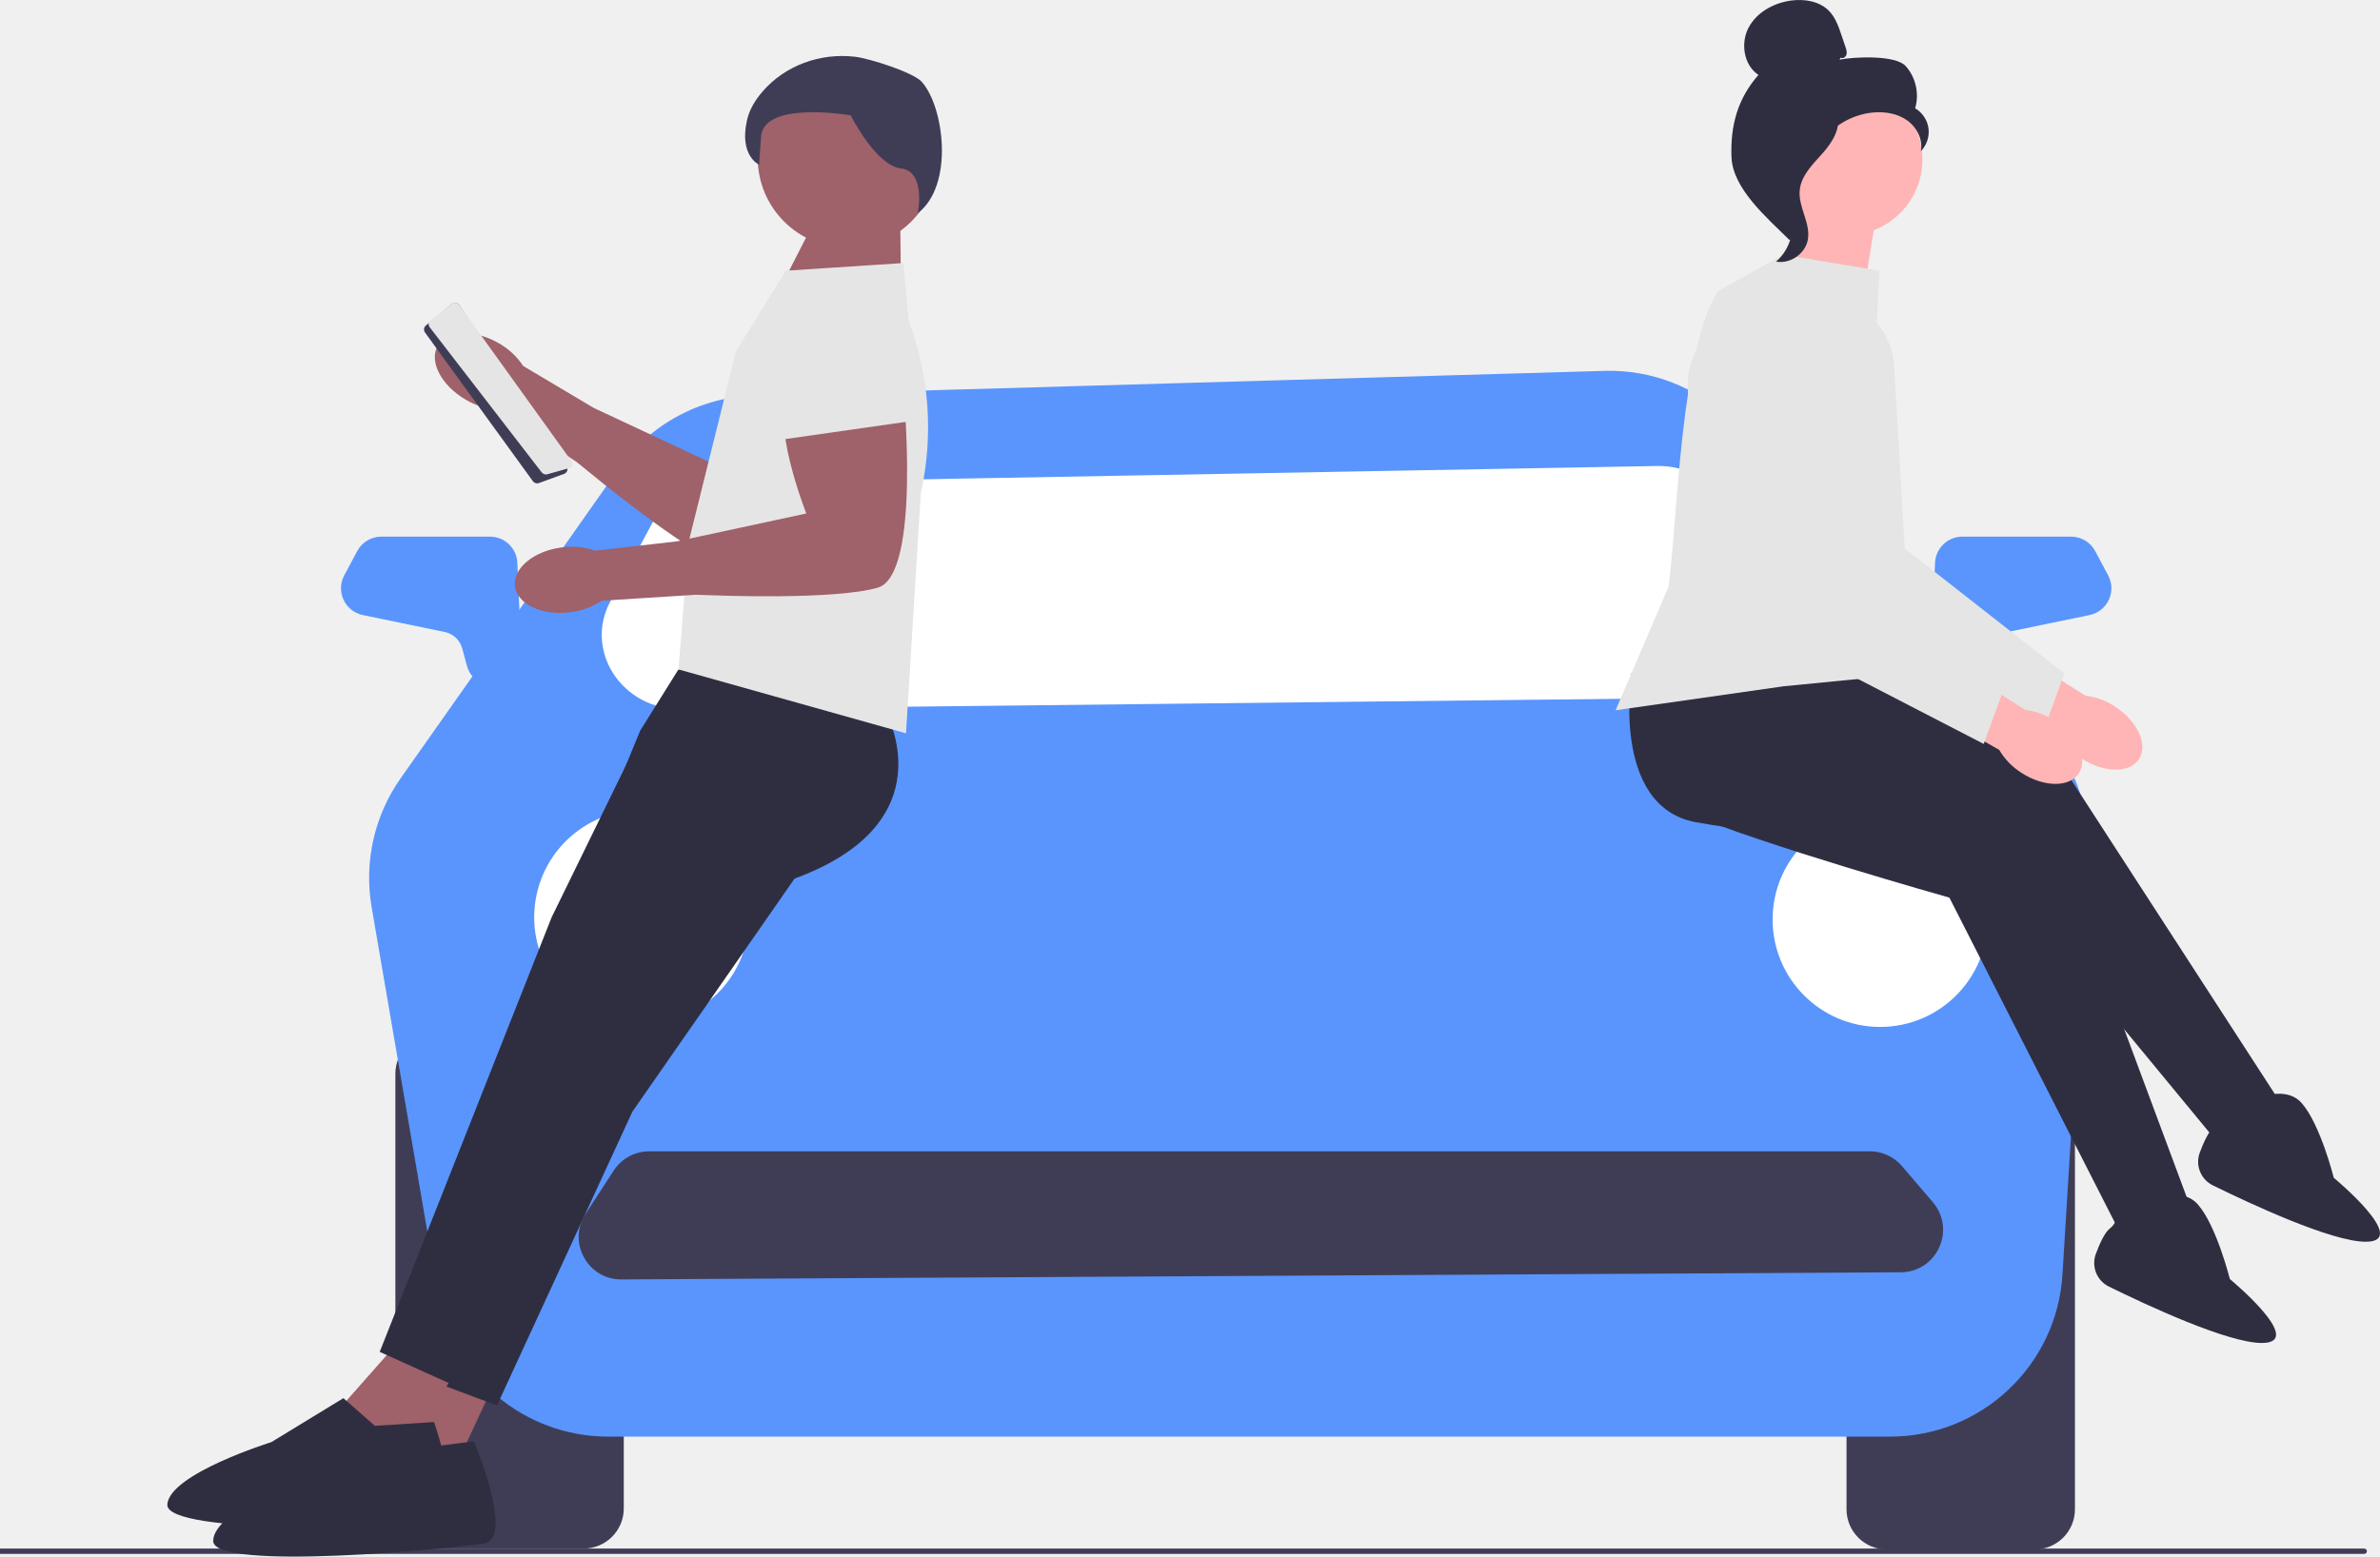
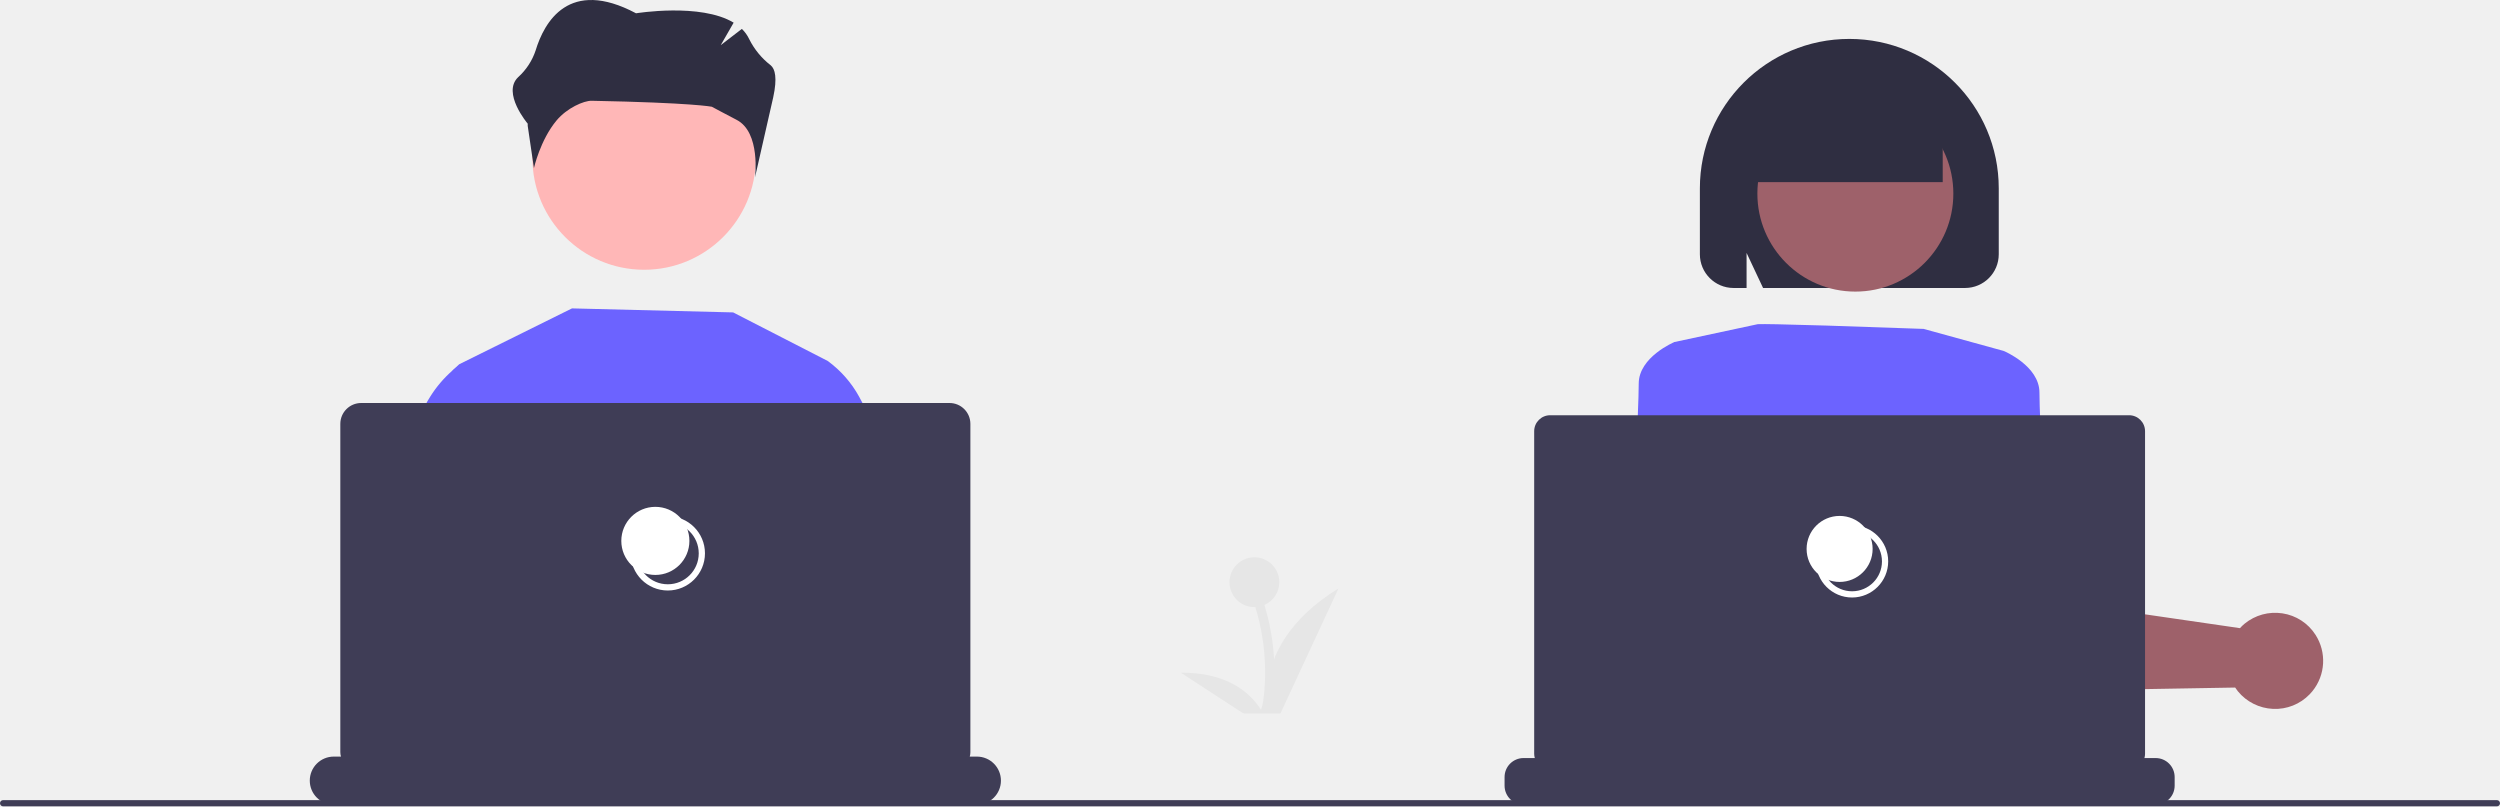
- <svg xmlns="http://www.w3.org/2000/svg" width="892.91" height="584.158" viewBox="0 0 892.91 584.158">
-   <path d="m887,583.158H0v-2h887c.552,0,1,.448,1,1h0c0,.552-.448,1-1,1Z" fill="#3f3d56" />
-   <g>
-     <path d="m218.965,581.158h-55.571c-8.306,0-15.063-6.758-15.063-15.064v-163.112c0-8.307,6.758-15.064,15.063-15.064h55.571c8.306,0,15.063,6.758,15.063,15.064v163.112c0,8.307-6.758,15.064-15.063,15.064h0Z" fill="#3f3d56" />
-     <path d="m763.398,581.478h-55.571c-8.306,0-15.063-6.758-15.063-15.064v-163.112c0-8.307,6.758-15.064,15.063-15.064h55.571c8.306,0,15.063,6.758,15.063,15.064v163.112c0,8.307-6.758,15.064-15.063,15.064Z" fill="#3f3d56" />
-     <path d="m232.139,175.857l-81.833,116.226c-9.875,14.025-13.79,31.391-10.888,48.297l24.871,144.899c5.342,31.122,32.327,53.87,63.905,53.87h480.876c34.271,0,62.624-26.67,64.718-60.877l9.598-156.767c1.143-18.663-5.827-36.91-19.12-50.059l-114.786-113.546c-12.6-12.463-29.752-19.226-47.467-18.716l-318.725,9.187c-20.428.589-39.383,10.774-51.148,27.484l-0.0 0Z" fill="#5995fd" />
-     <path d="m244.604,196.49l-15.646,29.256c-9.97,18.643,4.567,40.658,26.685,40.412l391.727-4.351c24.061-.267,37.613-26.203,23.223-44.445l-24.665-31.266c-5.688-7.21-14.707-11.387-24.217-11.215l-351.415,6.362c-10.896.197-20.778,6.062-25.69,15.247h-0Z" fill="#fff" />
-     <path d="m734.955,257.541c-2.531,0-4.996-.939-6.889-2.652-2.145-1.941-3.375-4.714-3.375-7.608l.001-6.431,1.289-29.638c.24-5.504,4.742-9.815,10.25-9.815h40.78c3.797,0,7.266,2.081,9.054,5.432l4.859,9.111c1.536,2.882,1.622,6.229.236,9.184-1.386,2.957-4.015,5.031-7.211,5.691l-30.744,6.362c-3.179.656-5.684,3.011-6.538,6.145l-1.816,6.657c-1.111,4.071-4.679,7.089-8.878,7.509-.339.034-.679.051-1.017.051h0Z" fill="#5995fd" />
-     <path d="m184.099,257.49c-4.199-.42-7.768-3.438-8.878-7.509l-1.816-6.657c-.854-3.134-3.36-5.489-6.538-6.145l-30.744-6.362c-3.197-.66-5.825-2.734-7.211-5.691-1.386-2.955-1.3-6.303.236-9.184l4.859-9.111c1.788-3.351,5.257-5.432,9.054-5.432h40.78c5.509,0,10.011,4.311,10.25,9.815l1.289,29.638.001,6.431c0,2.893-1.231,5.666-3.375,7.608-1.893,1.713-4.358,2.652-6.889,2.652-.338,0-.678-.016-1.017-.051l-0-0Z" fill="#5995fd" />
-     <circle cx="240.749" cy="344.228" r="40.328" transform="translate(-137.598 526.7297) rotate(-80.78253)" fill="#fff" />
-     <circle cx="705.366" cy="345.069" r="40.328" fill="#fff" />
-   </g>
-   <g>
-     <path d="m187.068,128.777c3.714,2.079,6.875,5.016,9.221,8.568l26.481,15.747,44.994,21.074s10.611-37.721,23.288-40.13c12.677-2.409,33.593,25.547,33.593,25.547,0,0-36.459,59.034-52.341,52.981-15.882-6.053-51.367-35.449-51.367-35.449l-4.635-3.767-29.483-19.613c-4.249-.258-8.375-1.531-12.031-3.711-9.221-5.327-13.947-14.403-10.556-20.27,3.391-5.868,13.614-6.305,22.837-.975v-0Z" fill="#9f616a" />
-     <path d="m274.768,145.149l23.009-27.087,13.901,2.003c17.05,2.456,26.529,21.055,18.498,36.294l-8.009,15.196-47.399-26.406v-0Z" fill="#e5e5e5" />
-   </g>
-   <path d="m199.948,180.612l-40.498-55.829c-.601-.824-.454-1.979.334-2.629l9.715-8.022c.421-.348.973-.501,1.514-.421.539.081,1.025.385,1.329.841l40.238,60.389c.332.496.415,1.106.231,1.673-.185.569-.614,1.012-1.176,1.219l-9.453,3.46c-.695.255-1.471.084-1.997-.413-.086-.081-.165-.17-.236-.268v0Z" fill="#3f3d56" />
-   <path d="m203.167,177.199l-41.913-54.328c-.621-.802-.578-1.847.097-2.379l8.335-6.559c.361-.284.859-.38,1.365-.264.505.117.978.435,1.296.877l42.039,58.479c.346.48.473,1.045.348,1.549-.126.505-.486.877-.989,1.021l-8.459,2.406c-.622.177-1.353-.042-1.879-.538-.086-.081-.166-.169-.239-.264l-0.0 0Z" fill="#e5e5e5" />
-   <g>
-     <g>
-       <polygon points="186.444 516.902 168.22 556.228 138.486 542.8 161.506 513.066 186.444 516.902" fill="#9f616a" />
-       <path d="m155.751,543.759l22.061-2.877s15.347,36.448,3.837,38.366-101.671,10.551-101.671-.959,37.407-25.897,37.407-25.897l25.897-18.224,12.469,9.592h0Z" fill="#2f2e41" />
-     </g>
-     <path d="m329.358,263.685s26.856,40.285-30.693,65.223l-61.386,88.242-50.835,110.303-30.693-11.51,53.713-166.893,30.693-74.814,14.387-23.02,74.814,12.469v0Z" fill="#2f2e41" />
-   </g>
-   <g>
-     <g>
-       <polygon points="173.021 510.299 152.272 548.353 123.477 533.015 148.386 504.845 173.021 510.299" fill="#9f616a" />
-       <path d="m140.643,535.098l22.201-1.433s12.938,37.371,1.327,38.535-102.142,3.9-101.392-7.585c.75-11.485,39.016-23.404,39.016-23.404l27.03-16.497,11.817,10.384h0Z" fill="#2f2e41" />
-     </g>
-     <path d="m332.139,266.937s24.173,41.95-34.88,63.083l-67.008,84.053-57.918,106.754-29.877-13.486,64.479-163.037,35.505-72.654,15.857-22.033,73.842,17.32v0-0Z" fill="#2f2e41" />
-   </g>
-   <g>
-     <polygon points="307.91 78.37 289.682 114.077 338.171 121.621 337.643 73.613 307.91 78.37" fill="#9f616a" />
-     <circle cx="318.031" cy="59.266" r="33.753" fill="#9f616a" />
-   </g>
-   <path d="m339.909,275.195l5.566-90.169c4.816-21.583,3.212-44.103-4.614-64.786l-1.912-21.53-44.121,2.877-18.704,30.213-17.744,71.457-3.837,47.958,85.365,23.979-0-0Z" fill="#e5e5e5" />
-   <g>
-     <path d="m210.795,205.426c4.214-.593,8.509-.169,12.526,1.238l30.61-3.496,48.571-10.461s-14.387-36.448-5.755-46.04,42.203,0,42.203,0c0,0,6.714,69.059-9.592,73.855-16.306,4.796-62.345,2.877-62.345,2.877l-5.97-.192-35.34,2.235c-3.539,2.367-7.593,3.851-11.823,4.329-10.564,1.342-19.82-3.022-20.672-9.745-.853-6.723,7.019-13.26,17.588-14.6v-0Z" fill="#9f616a" />
-     <path d="m290.512,165.371l1.918-35.489,12.277-6.821c15.059-8.366,33.862.7,36.694,17.692l2.824,16.944-53.713,7.673-0-0Z" fill="#e5e5e5" />
-   </g>
-   <path d="m344.347,80.011s3.147-15.737-6.295-16.786-18.885-19.934-18.885-19.934c0,0-32.582-5.683-33.631,7.956-1.049,13.639-.647,10.608-.647,10.608,0,0-7.746-3.264-4.599-16.903.899-3.897,3.083-7.451,5.744-10.54,8.553-9.929,21.692-14.62,34.71-13.119,5.513.636,21.928,5.868,25.099,9.436,8.393,9.442,12.142,38.791-1.497,49.283Z" fill="#3f3d56" />
-   <path d="m233.066,480.151c-5.921,0-11.145-3.098-13.987-8.3-2.858-5.231-2.625-11.337.624-16.334l.483.313-.483-.313,10.527-16.196c2.953-4.543,7.951-7.255,13.369-7.255h457.877c4.668,0,9.086,2.035,12.119,5.583l11.553,13.512c4.08,4.773,4.993,11.284,2.381,16.994-2.611,5.71-8.134,9.278-14.412,9.313l-479.957,2.683h-.096l0.0 0Z" fill="#3f3d56" />
-   <g>
-     <g>
-       <path id="uuid-1c700608-9394-49c0-b0ff-b9a4d1ab4826-34" d="m780.887,284.629c8.423,5.509,18.093,5.628,21.599.267s-.482-14.171-8.909-19.681c-3.336-2.247-7.162-3.663-11.157-4.128l-35.984-22.891-10.382,17.115,36.576,20.75c2.029,3.475,4.86,6.413,8.258,8.568v-0Z" fill="#ffb5b5" />
-       <path d="m678.541,228.218l88.279,45.628,7.68-21.12-59.879-46.905-3.986-68.43c-.487-8.357-4.678-15.931-11.498-20.782-6.82-4.85-15.351-6.324-23.404-4.043h0c-14.337,4.062-22.885,19.083-19.053,33.483l21.862,82.17v0Z" fill="#e5e5e5" />
-     </g>
-     <polygon points="699.865 105.768 703.992 79.971 676.132 68.621 672.004 107.832 699.865 105.768" fill="#ffb5b5" />
-     <path d="m612.129,252.556s-7.998,49.989,23.995,55.988,104.977,9.998,104.977,9.998l93.979,113.975,18.996-20.995-80.982-124.972-64.986-40.991-95.979,6.998Z" fill="#2f2e41" />
-     <path d="m619.765,244.463s-18.653,47.063,11.277,59.86c29.93,12.797,100.308,32.534,100.308,32.534l67.014,131.649,23.098-16.374-51.941-139.565-54.545-54.113-95.211-13.991v0Z" fill="#2f2e41" />
-     <path d="m705.109,101.589l-35.992-5.999-24.394,13.578c-14.198,20.652-15.372,86.153-18.723,110.99l-19.869,46.395,62.986-8.998,50.989-4.999-16.996-110.975,2-39.991-0-0s0,0,0,0Z" fill="#e5e5e5" />
-     <g>
-       <circle cx="692.824" cy="59.853" r="28.411" fill="#ffb5b5" />
-       <path d="m690.557,21.656c.822.48,1.923-.246,2.187-1.161s-.043-1.886-.348-2.788c-.511-1.513-1.022-3.027-1.533-4.54-1.087-3.22-2.241-6.553-4.596-9.004-3.554-3.699-9.202-4.64-14.286-3.959-6.529.876-12.971,4.411-16.007,10.257-3.036,5.846-1.743,14.004,3.742,17.652-7.818,8.961-10.544,18.948-10.113,30.832s13.381,22.822,21.827,31.194c1.886-1.143,3.601-6.501,2.564-8.448s.449-4.202-.836-5.994c-1.285-1.793-2.359,1.062-1.061-.721.819-1.125-2.379-3.713-1.161-4.386,5.892-3.257,7.851-10.6,11.551-16.224,4.463-6.783,12.102-11.377,20.186-12.139,4.453-.42,9.157.341,12.807,2.926s6.013,7.205,5.167,11.597c2.192-2.226,3.283-5.488,2.872-8.584s-2.317-5.96-5.014-7.536c1.64-5.424.235-11.662-3.572-15.859s-19.249-3.482-24.806-2.378" fill="#2f2e41" />
-       <path d="m689.694,42.393c-7.361.795-12.675,7.171-17.163,13.059-2.587,3.394-5.296,7.142-5.231,11.409.066,4.314,2.95,8.014,4.328,12.102,2.253,6.682.057,14.632-5.306,19.211,5.3,1.006,11.028-2.968,11.943-8.284,1.065-6.188-3.626-12.161-3.071-18.416.489-5.51,4.832-9.751,8.524-13.872,3.692-4.12,7.159-9.588,5.461-14.853" fill="#2f2e41" />
-     </g>
-     <g>
-       <path id="uuid-56bddbd5-b85a-439e-bf75-303479694ddb-35" d="m758.306,289.973c8.423,5.509,18.093,5.628,21.599.267s-.482-14.171-8.909-19.681c-3.336-2.247-7.162-3.663-11.157-4.128l-35.984-22.891-10.382,17.115,36.576,20.75c2.029,3.475,4.86,6.413,8.258,8.568Z" fill="#ffb5b5" />
-       <path d="m655.96,233.562l88.279,45.628,7.68-21.12-59.879-46.905-3.986-68.43c-.487-8.357-4.678-15.931-11.498-20.782-6.82-4.85-15.351-6.324-23.404-4.043h0c-14.337,4.062-22.885,19.083-19.053,33.483l21.862,82.17v0Z" fill="#e5e5e5" />
-     </g>
-     <path d="m801.544,450.844l2.043,1.167s13.997-7.998,20.995,0,11.997,27.994,11.997,27.994c0,0,28.994,23.995,11.997,23.995-12.794,0-43.151-14.163-57.379-21.166-4.542-2.236-6.657-7.547-4.89-12.291,1.473-3.955,3.377-8.104,5.282-9.533,2-1.5,3.249-4.749,3.999-7.623.679-2.604,3.618-3.878,5.955-2.542h0Z" fill="#2f2e41" />
-     <path d="m840.535,412.852l2.043,1.167s13.997-7.998,20.995,0,11.997,27.994,11.997,27.994c0,0,28.994,23.995,11.997,23.995-12.794,0-43.151-14.163-57.379-21.166-4.542-2.236-6.657-7.547-4.89-12.291,1.473-3.955,3.377-8.104,5.282-9.533,2-1.5,3.249-4.749,3.999-7.623.679-2.604,3.618-3.878,5.955-2.542h0Z" fill="#2f2e41" />
-   </g>
+ <svg xmlns="http://www.w3.org/2000/svg" data-name="Layer 1" width="803" height="259" viewBox="0 0 803 259">
+   <path d="M979.756,552.5h-29.513a4.57,4.57,0,0,0-3.499,1.617,6.999,6.999,0,1,0,1.806,13.173l2.448,7.954A4.611,4.611,0,0,0,955.406,578.5h19.188a4.611,4.611,0,0,0,4.407-3.255l5.163-16.777A4.612,4.612,0,0,0,979.756,552.5ZM945.5,566a5,5,0,0,1,0-10c.091,0,.176.022.267.027a4.563,4.563,0,0,0,.07,2.441l2.112,6.865A4.937,4.937,0,0,1,945.5,566Z" transform="translate(-198.5 -320.5)" fill="#f0f0f0" />
+   <path d="M260.756,531.5h-29.513a4.57,4.57,0,0,0-3.499,1.617,6.999,6.999,0,1,0,1.806,13.173l3.448,28.954A4.611,4.611,0,0,0,237.406,578.5h19.188a4.611,4.611,0,0,0,4.407-3.255l4.163-37.777A4.612,4.612,0,0,0,260.756,531.5ZM226.5,545a5,5,0,0,1,0-10c.091,0,.176.022.267.027a4.563,4.563,0,0,0,.07,2.441l2.112,6.865A4.937,4.937,0,0,1,226.5,545Z" transform="translate(-198.5 -320.5)" fill="#f0f0f0" />
+   <path d="M609.414,507.5a8,8,0,1,0-8,8c.1,0,.196-.011.295-.015a71.181,71.181,0,0,1,3.139,19.835,63.036,63.036,0,0,1-.573,10.031c-.348,2.358-.998,5.063-3.339,6.164-1.746.821-.225,3.409,1.514,2.59,2.64-1.242,3.924-4.026,4.5-6.747a53.316,53.316,0,0,0,.903-10.643,74.071,74.071,0,0,0-3.215-21.898A7.998,7.998,0,0,0,609.414,507.5Z" transform="translate(-198.5 -320.5)" fill="#e6e6e6" />
+   <path id="a0da58c6-f23b-4b1c-a031-0451c6211c58-75" data-name="Path 482" d="M606.97,555.707S596.243,529.303,628.423,509.5Z" transform="translate(-198.5 -320.5)" fill="#e6e6e6" />
+   <path id="fe698360-631b-4312-af6d-5610d78e8b38-76" data-name="Path 483" d="M606.395,555.227s-3.272-18.82-28.599-18.658Z" transform="translate(-198.5 -320.5)" fill="#e6e6e6" />
+   <path d="M624.34,578.34H580.36a4.498,4.498,0,0,1-4.045-2.53l-9.575-19.683a4.498,4.498,0,0,1,4.045-6.466h63.131a4.498,4.498,0,0,1,4.045,6.466l-9.575,19.683A4.498,4.498,0,0,1,624.34,578.34Z" transform="translate(-198.5 -320.5)" fill="#f0f0f0" />
+   <path d="M1000.5,579.5h-801a1,1,0,0,1,0-2h801a1,1,0,0,1,0,2Z" transform="translate(-198.5 -320.5)" fill="#3f3d56" />
+   <polygon points="167.075 200.927 147.64 127.442 145.39 118.959 147.5 117 183.722 99.055 235.482 100.344 265.869 115.944 266.033 127.442 267.533 231.033 273.595 256.46 162.419 256.46 171.051 215.964 167.075 200.927" fill="#6c63ff" />
+   <path d="M493.429,576.96H464.455l-7.999-57.76,2.094-71.258.289-9.694,5.531-1.804a35.113,35.113,0,0,1,10.093,11.499c3.555,6.187,6.507,15.053,5.773,26.974,0,0,.656,14.077.031,23.451C479.836,504.772,487.312,545.26,493.429,576.96Z" transform="translate(-198.5 -320.5)" fill="#6c63ff" />
+   <path d="M365.676,520.692l-.101.734-7.687,55.533H324.571c2.672-31.465,5.812-70.805,5.39-77.109-.625-9.366.031-23.451.031-23.451-.797-12.913,2.742-22.224,6.671-28.458a37.842,37.842,0,0,1,7.226-8.483,20.154,20.154,0,0,1,1.969-1.523l5.531,1.797,1.445,8.21Z" transform="translate(-198.5 -320.5)" fill="#6c63ff" />
+   <path d="M369.517,371.266a35.88,35.88,0,1,0,35.88-35.879h0a35.79,35.79,0,0,0-35.879,35.701Q369.517,371.177,369.517,371.266Z" transform="translate(-198.5 -320.5)" fill="#ffb7b7" />
+   <path d="M520,571.238v0a7.722,7.722,0,0,1-7.722,7.722H305.722A7.722,7.722,0,0,1,298,571.238v0a7.722,7.722,0,0,1,7.722-7.722h2.293a5.296,5.296,0,0,1-.203-1.414V456.649a6.706,6.706,0,0,1,6.706-6.706H503.482a6.706,6.706,0,0,1,6.706,6.706V562.102a4.992,4.992,0,0,1-.203,1.414h2.293A7.722,7.722,0,0,1,520,571.238Z" transform="translate(-198.5 -320.5)" fill="#3f3d56" />
+   <path d="M413,510.171a11.936,11.936,0,1,1,11.936-11.937A11.95,11.95,0,0,1,413,510.171Zm0-21.873a9.936,9.936,0,1,0,9.936,9.936A9.948,9.948,0,0,0,413,488.298Z" transform="translate(-198.5 -320.5)" fill="#fff" />
+   <circle cx="210.5" cy="173.735" r="10.936" fill="#fff" />
+   <path d="M744.5,402.181V381a48,48,0,0,1,96,0v21.181A10.831,10.831,0,0,1,829.681,413H764.8L759.5,401.737V413h-4.181A10.831,10.831,0,0,1,744.5,402.181Z" transform="translate(-198.5 -320.5)" fill="#2f2e41" />
+   <path d="M827.507,469.976l2.068,22.403.939,10.179,1.5,16.207.189,2.09,1.219,13.163.03.144a11.989,11.989,0,0,0,11.587,8.414l55.681-.962,15.715-.273c.303.454.598.863.894,1.227a15.487,15.487,0,0,0,11.277,5.627,15.331,15.331,0,0,0,11.754-4.688c.303-.31.598-.636.871-.977a15.479,15.479,0,0,0,1-18.146,15.302,15.302,0,0,0-10.618-6.877,15.466,15.466,0,0,0-12.148,3.325,13.69,13.69,0,0,0-1.492,1.431l-17.253-2.514-43.45-6.324-1.855-25.068c-.008-.114-.015-.227-.023-.348l-1.5-20.229a13.245,13.245,0,0,0-13.398-12.262,12.846,12.846,0,0,0-3.287.462,13.065,13.065,0,0,0-3.408,1.469A13.215,13.215,0,0,0,827.507,469.976Z" transform="translate(-198.5 -320.5)" fill="#9e616a" />
+   <circle cx="595.942" cy="62.19" r="31.472" fill="#9e616a" />
+   <path d="M836.404,435.143l5.722-1.907s11.444,4.768,11.444,13.352,1.907,42.916,1.907,42.916l-25.75,2.861Z" transform="translate(-198.5 -320.5)" fill="#6c63ff" />
+   <path d="M714.668,577.96H737.359l7.763-65.049,2.81-23.493.386-3.241,2.075-17.389a11.997,11.997,0,0,0-18.267-10.83,11.74,11.74,0,0,0-1.341.962,11.937,11.937,0,0,0-4.347,8.763l-2.045,19.123Z" transform="translate(-198.5 -320.5)" fill="#9e616a" />
+   <path d="M748.701,489.503l-25.75-2.861s1.907-34.333,1.907-42.916,11.444-13.352,11.444-13.352l5.722,1.907Z" transform="translate(-198.5 -320.5)" fill="#6c63ff" />
+   <path d="M740.35,577.96H847.993a210.61,210.61,0,0,0-13.897-37.86c-.947-1.931-1.507-2.961-1.507-2.961s-45.774-.901-74.387,10.542a14.027,14.027,0,0,0-4.802,3.423C748.446,556.224,744.115,565.835,740.35,577.96Z" transform="translate(-198.5 -320.5)" fill="#2f2e41" />
+   <path d="M762.97,424.652s-.908-.488,53.404,1.491l22.731,6.26,3.021.832s-2.861,57.221-10.491,67.712-5.722,16.213-3.815,17.166,6.676-.954,3.815,3.815-6.676,1.907-2.861,4.768,5.722,13.352,5.722,13.352l-83.925,11.444s-2.861-37.194-10.491-56.268-9.537-26.703-9.537-26.703l5.722-38.148Z" transform="translate(-198.5 -320.5)" fill="#6c63ff" />
+   <path d="M760.5,365a31,31,0,0,1,62,0v14h-62Z" transform="translate(-198.5 -320.5)" fill="#2f2e41" />
+   <path d="M897,570.091v2.764a6.106,6.106,0,0,1-6.104,6.104H687.872a6.106,6.106,0,0,1-6.104-6.104v-2.764a6.106,6.106,0,0,1,6.104-6.104h3.605a5.134,5.134,0,0,1-.197-1.371V458.995a5.123,5.123,0,0,1,5.12-5.12h185.969a5.123,5.123,0,0,1,5.12,5.12V562.616a4.84,4.84,0,0,1-.197,1.371h3.605A6.106,6.106,0,0,1,897,570.091Z" transform="translate(-198.5 -320.5)" fill="#3f3d56" />
+   <path d="M793.384,512.42a11.603,11.603,0,1,1,11.603-11.603A11.616,11.616,0,0,1,793.384,512.42Zm0-21.206a9.603,9.603,0,1,0,9.603,9.603A9.614,9.614,0,0,0,793.384,491.214Z" transform="translate(-198.5 -320.5)" fill="#fff" />
+   <circle cx="590.884" cy="176.317" r="10.603" fill="#fff" />
+   <path d="M446.039,341.462a24.292,24.292,0,0,1-6.878-8.359,11.3,11.3,0,0,0-2.376-3.321L430,335l4.146-7.221c-10.619-6.419-31.354-3.01-31.354-3.01-21.57-11.486-29.491,2.852-32.252,11.945a20.041,20.041,0,0,1-5.598,8.563c-5.321,5.073,3.058,14.942,3.058,14.942v.697L370,374.5s2-9,7.278-15.324c3.328-3.987,8.743-6.358,11.259-6.309C421,353.5,427.146,354.785,427.146,354.785s5.496,2.953,7.923,4.193C442.913,362.987,441,377.5,441,377.5l5.861-25.759C448.214,345.497,447.463,342.632,446.039,341.462Z" transform="translate(-198.5 -320.5)" fill="#2f2e41" />
</svg>
